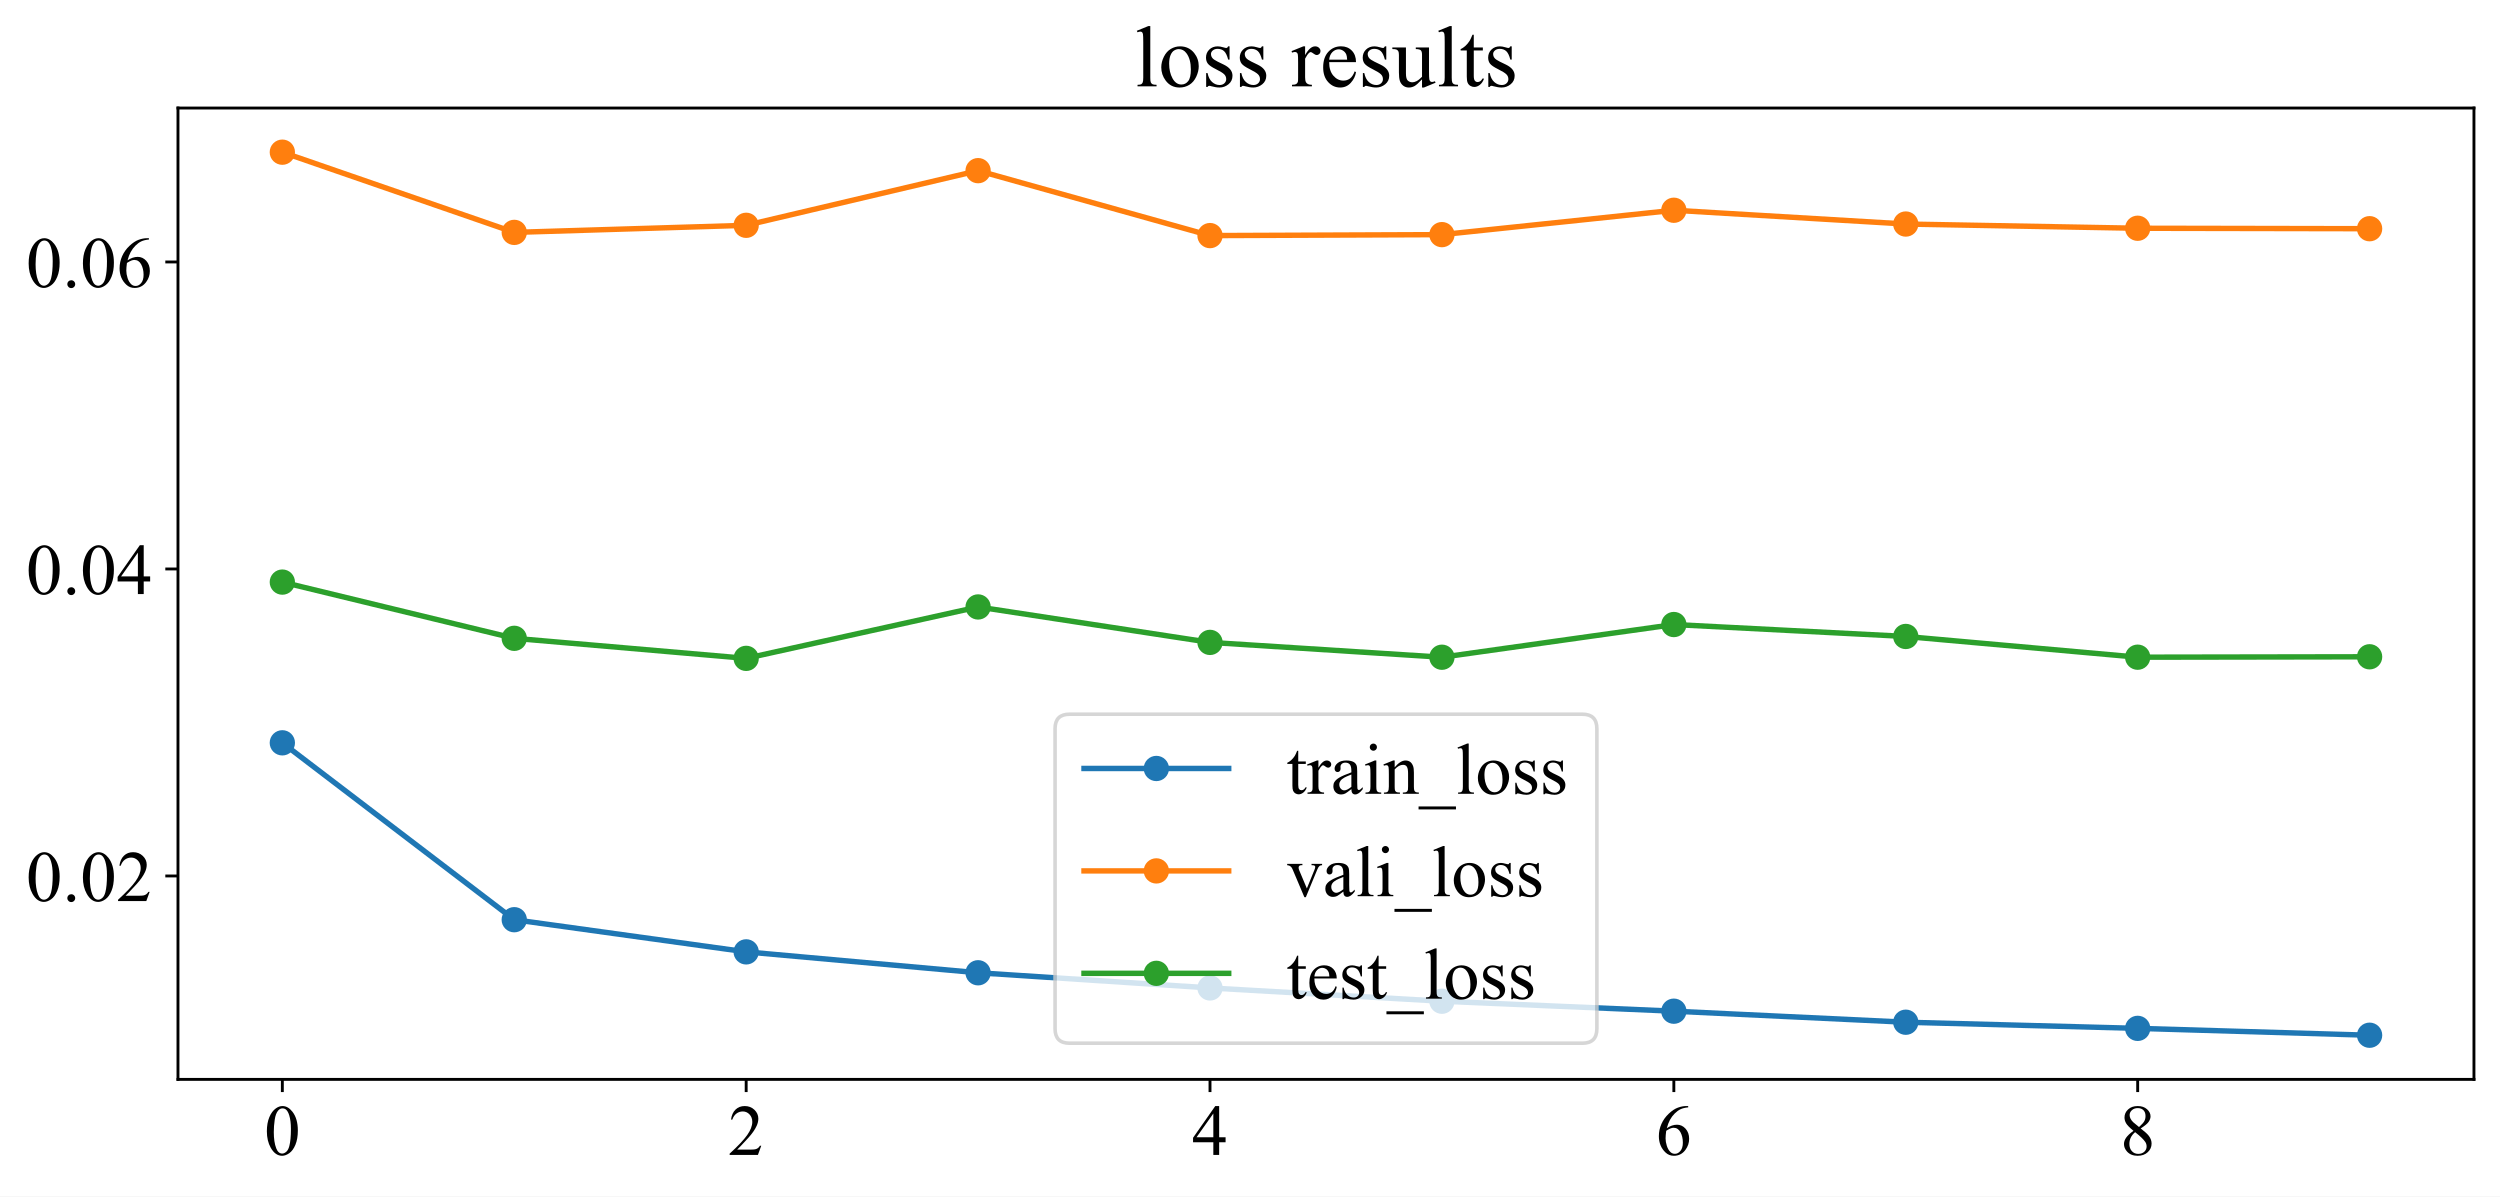
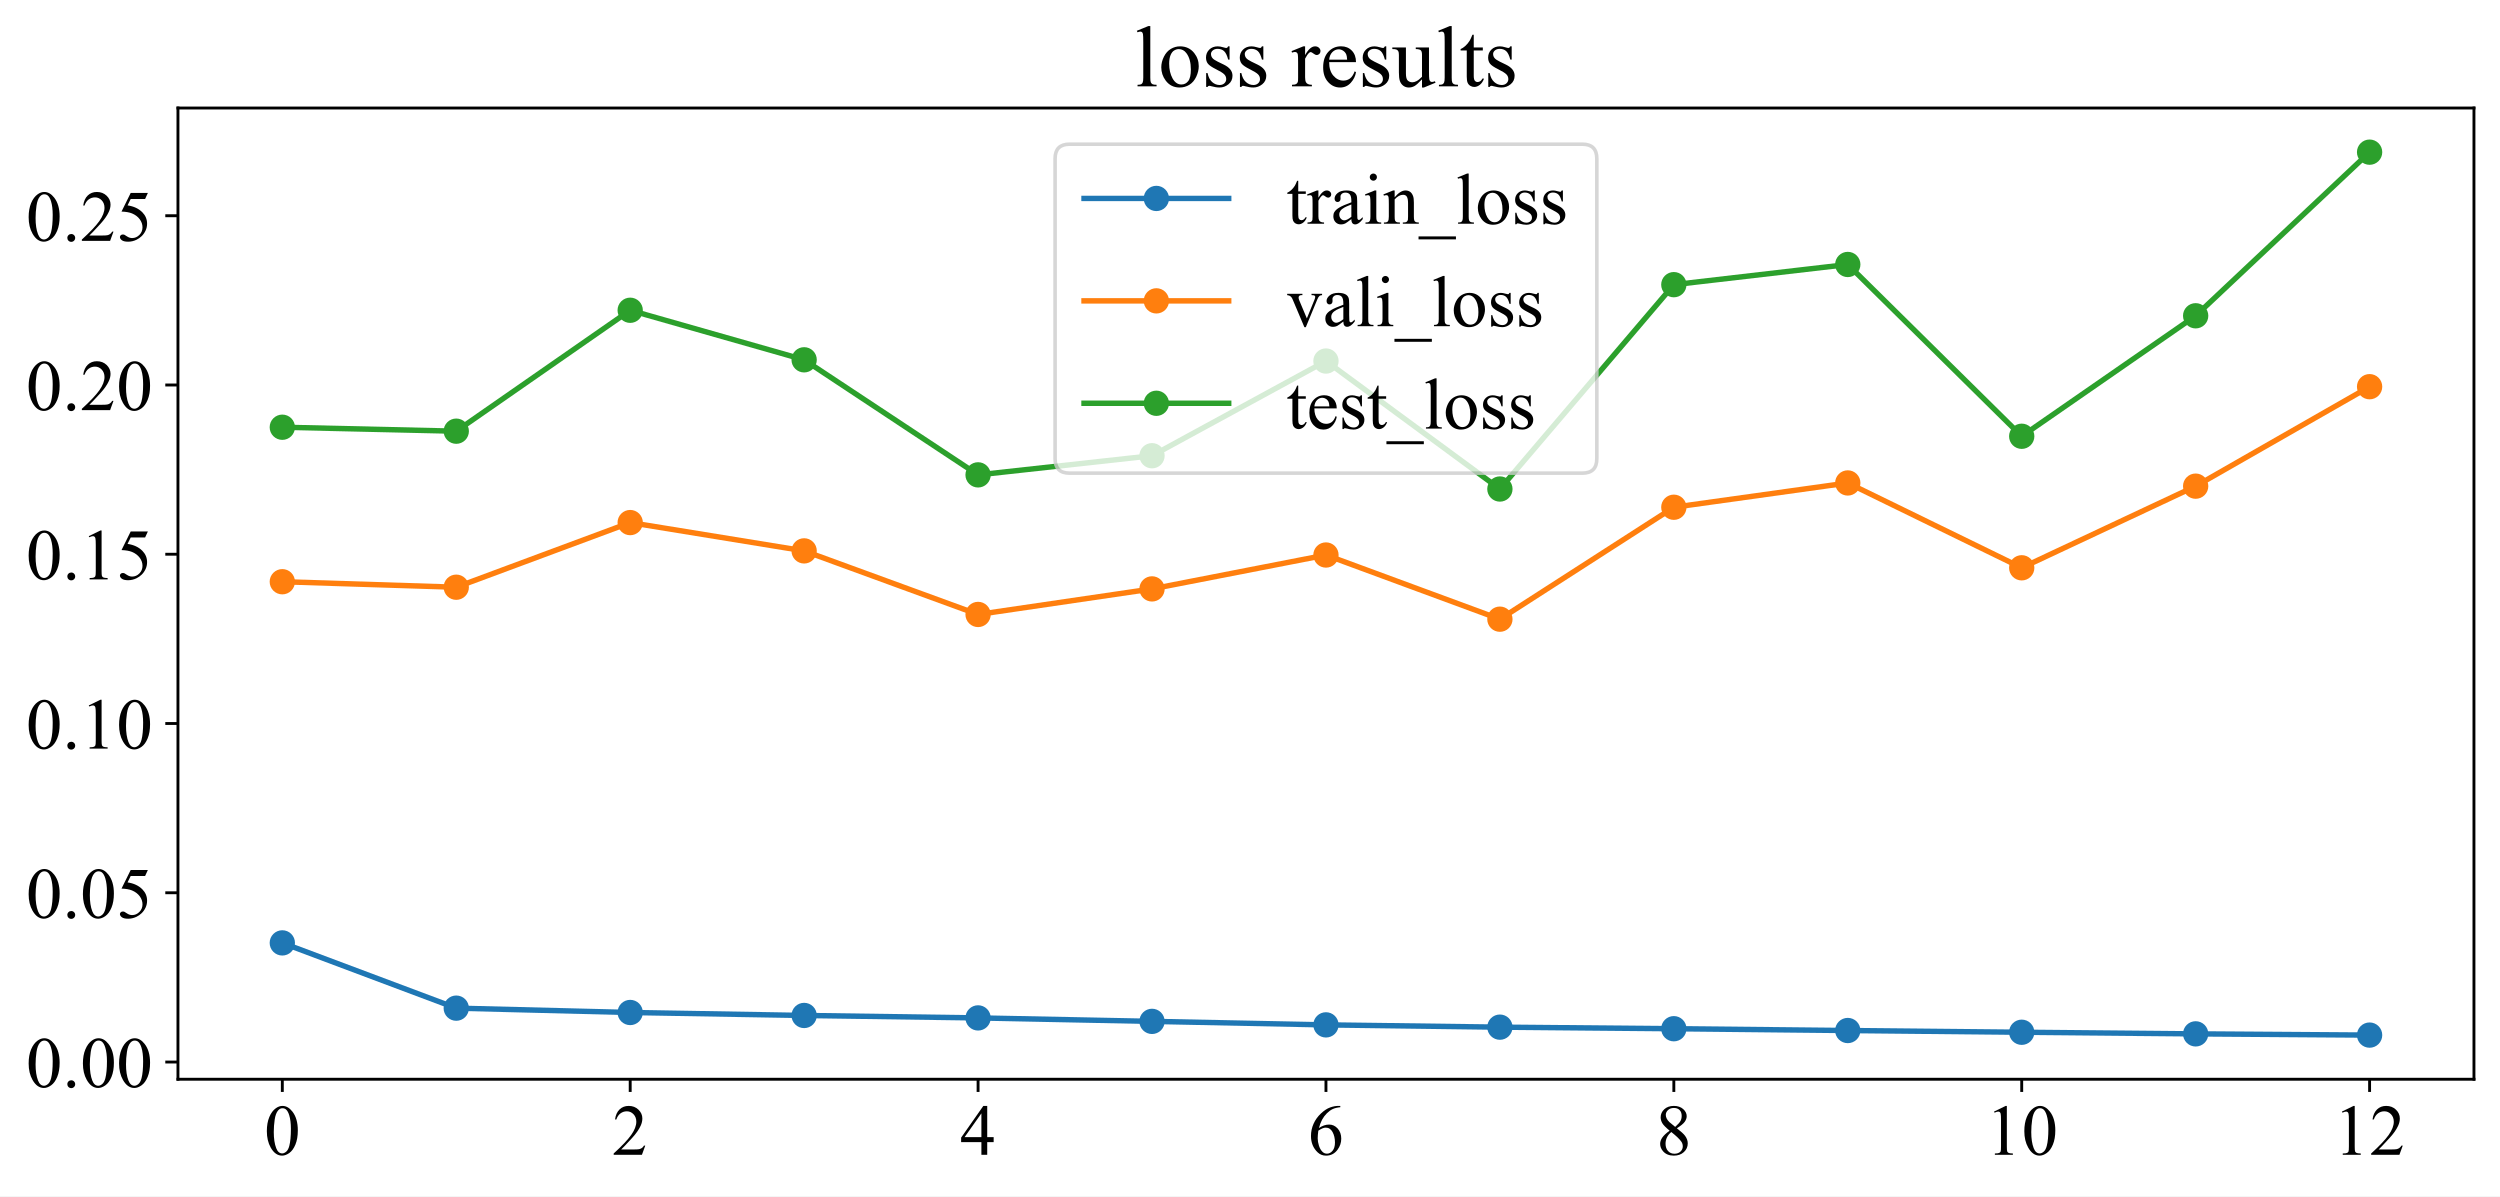
- <svg xmlns="http://www.w3.org/2000/svg" xmlns:xlink="http://www.w3.org/1999/xlink" width="691.1pt" height="330.751pt" viewBox="0 0 691.1 330.751" version="1.1">
+ <svg xmlns="http://www.w3.org/2000/svg" xmlns:xlink="http://www.w3.org/1999/xlink" width="691.19pt" height="330.751pt" viewBox="0 0 691.19 330.751" version="1.1">
  <defs>
    <style type="text/css">*{stroke-linejoin: round; stroke-linecap: butt}</style>
  </defs>
  <g id="figure_1">
    <g id="patch_1">
-       <path d="M 0 330.751  L 691.1 330.751  L 691.1 0  L 0 0  z " style="fill: #ffffff" />
+       <path d="M 0 330.751  L 691.19 330.751  L 691.19 0  L 0 0  z " style="fill: #ffffff" />
    </g>
    <g id="axes_1">
      <g id="patch_2">
-         <path d="M 49.2 298.385  L 683.9 298.385  L 683.9 29.865  L 49.2 29.865  z " style="fill: #ffffff" />
+         <path d="M 49.2 298.385  L 683.99 298.385  L 683.99 29.865  L 49.2 29.865  z " style="fill: #ffffff" />
      </g>
      <g id="matplotlib.axis_1">
        <g id="xtick_1">
          <g id="line2d_1">
            <defs>
-               <path id="m72ae334129" d="M 0 0  L 0 3.5  " style="stroke: #000000; stroke-width: 0.8" />
+               <path id="m174ea16908" d="M 0 0  L 0 3.5  " style="stroke: #000000; stroke-width: 0.8" />
            </defs>
            <g>
-               <use xlink:href="#m72ae334129" x="78.05" y="298.385" style="stroke: #000000; stroke-width: 0.8" />
+               <use xlink:href="#m174ea16908" x="78.054" y="298.385" style="stroke: #000000; stroke-width: 0.8" />
            </g>
          </g>
          <g id="text_1">
-             <g transform="translate(73.05 319.2725) scale(0.2 -0.2)">
+             <g transform="translate(73.05409 319.2725) scale(0.2 -0.2)">
              <defs>
                <path id="TimesNewRomanPSMT-30" d="M 231 2094  Q 231 2819 450 3342  Q 669 3866 1031 4122  Q 1313 4325 1613 4325  Q 2100 4325 2488 3828  Q 2972 3213 2972 2159  Q 2972 1422 2759 906  Q 2547 391 2217 158  Q 1888 -75 1581 -75  Q 975 -75 572 641  Q 231 1244 231 2094  z M 844 2016  Q 844 1141 1059 588  Q 1238 122 1591 122  Q 1759 122 1940 273  Q 2122 425 2216 781  Q 2359 1319 2359 2297  Q 2359 3022 2209 3506  Q 2097 3866 1919 4016  Q 1791 4119 1609 4119  Q 1397 4119 1231 3928  Q 1006 3669 925 3112  Q 844 2556 844 2016  z " transform="scale(0.015625)" />
              </defs>
              <use xlink:href="#TimesNewRomanPSMT-30" />
            </g>
          </g>
        </g>
        <g id="xtick_2">
          <g id="line2d_2">
            <g>
-               <use xlink:href="#m72ae334129" x="206.272" y="298.385" style="stroke: #000000; stroke-width: 0.8" />
+               <use xlink:href="#m174ea16908" x="174.234" y="298.385" style="stroke: #000000; stroke-width: 0.8" />
            </g>
          </g>
          <g id="text_2">
-             <g transform="translate(201.2722 319.2725) scale(0.2 -0.2)">
+             <g transform="translate(169.2344 319.2725) scale(0.2 -0.2)">
              <defs>
                <path id="TimesNewRomanPSMT-32" d="M 2934 816  L 2638 0  L 138 0  L 138 116  Q 1241 1122 1691 1759  Q 2141 2397 2141 2925  Q 2141 3328 1894 3587  Q 1647 3847 1303 3847  Q 991 3847 742 3664  Q 494 3481 375 3128  L 259 3128  Q 338 3706 661 4015  Q 984 4325 1469 4325  Q 1984 4325 2329 3994  Q 2675 3663 2675 3213  Q 2675 2891 2525 2569  Q 2294 2063 1775 1497  Q 997 647 803 472  L 1909 472  Q 2247 472 2383 497  Q 2519 522 2628 598  Q 2738 675 2819 816  L 2934 816  z " transform="scale(0.015625)" />
              </defs>
              <use xlink:href="#TimesNewRomanPSMT-32" />
            </g>
          </g>
        </g>
        <g id="xtick_3">
          <g id="line2d_3">
            <g>
-               <use xlink:href="#m72ae334129" x="334.494" y="298.385" style="stroke: #000000; stroke-width: 0.8" />
+               <use xlink:href="#m174ea16908" x="270.415" y="298.385" style="stroke: #000000; stroke-width: 0.8" />
            </g>
          </g>
          <g id="text_3">
-             <g transform="translate(329.4944 319.2725) scale(0.2 -0.2)">
+             <g transform="translate(265.4147 319.2725) scale(0.2 -0.2)">
              <defs>
                <path id="TimesNewRomanPSMT-34" d="M 2978 1563  L 2978 1119  L 2409 1119  L 2409 0  L 1894 0  L 1894 1119  L 100 1119  L 100 1519  L 2066 4325  L 2409 4325  L 2409 1563  L 2978 1563  z M 1894 1563  L 1894 3666  L 406 1563  L 1894 1563  z " transform="scale(0.015625)" />
              </defs>
              <use xlink:href="#TimesNewRomanPSMT-34" />
            </g>
          </g>
        </g>
        <g id="xtick_4">
          <g id="line2d_4">
            <g>
-               <use xlink:href="#m72ae334129" x="462.717" y="298.385" style="stroke: #000000; stroke-width: 0.8" />
+               <use xlink:href="#m174ea16908" x="366.595" y="298.385" style="stroke: #000000; stroke-width: 0.8" />
            </g>
          </g>
          <g id="text_4">
-             <g transform="translate(457.7167 319.2725) scale(0.2 -0.2)">
+             <g transform="translate(361.595 319.2725) scale(0.2 -0.2)">
              <defs>
                <path id="TimesNewRomanPSMT-36" d="M 2869 4325  L 2869 4209  Q 2456 4169 2195 4045  Q 1934 3922 1679 3669  Q 1425 3416 1258 3105  Q 1091 2794 978 2366  Q 1428 2675 1881 2675  Q 2316 2675 2634 2325  Q 2953 1975 2953 1425  Q 2953 894 2631 456  Q 2244 -75 1606 -75  Q 1172 -75 869 213  Q 275 772 275 1663  Q 275 2231 503 2743  Q 731 3256 1154 3653  Q 1578 4050 1965 4187  Q 2353 4325 2688 4325  L 2869 4325  z M 925 2138  Q 869 1716 869 1456  Q 869 1156 980 804  Q 1091 453 1309 247  Q 1469 100 1697 100  Q 1969 100 2183 356  Q 2397 613 2397 1088  Q 2397 1622 2184 2012  Q 1972 2403 1581 2403  Q 1463 2403 1327 2353  Q 1191 2303 925 2138  z " transform="scale(0.015625)" />
              </defs>
              <use xlink:href="#TimesNewRomanPSMT-36" />
            </g>
          </g>
        </g>
        <g id="xtick_5">
          <g id="line2d_5">
            <g>
-               <use xlink:href="#m72ae334129" x="590.939" y="298.385" style="stroke: #000000; stroke-width: 0.8" />
+               <use xlink:href="#m174ea16908" x="462.775" y="298.385" style="stroke: #000000; stroke-width: 0.8" />
            </g>
          </g>
          <g id="text_5">
-             <g transform="translate(585.9389 319.2725) scale(0.2 -0.2)">
+             <g transform="translate(457.7753 319.2725) scale(0.2 -0.2)">
              <defs>
                <path id="TimesNewRomanPSMT-38" d="M 1228 2134  Q 725 2547 579 2797  Q 434 3047 434 3316  Q 434 3728 753 4026  Q 1072 4325 1600 4325  Q 2113 4325 2425 4047  Q 2738 3769 2738 3413  Q 2738 3175 2569 2928  Q 2400 2681 1866 2347  Q 2416 1922 2594 1678  Q 2831 1359 2831 1006  Q 2831 559 2490 242  Q 2150 -75 1597 -75  Q 994 -75 656 303  Q 388 606 388 966  Q 388 1247 577 1523  Q 766 1800 1228 2134  z M 1719 2469  Q 2094 2806 2194 3001  Q 2294 3197 2294 3444  Q 2294 3772 2109 3958  Q 1925 4144 1606 4144  Q 1288 4144 1088 3959  Q 888 3775 888 3528  Q 888 3366 970 3203  Q 1053 3041 1206 2894  L 1719 2469  z M 1375 2016  Q 1116 1797 991 1539  Q 866 1281 866 981  Q 866 578 1086 336  Q 1306 94 1647 94  Q 1984 94 2187 284  Q 2391 475 2391 747  Q 2391 972 2272 1150  Q 2050 1481 1375 2016  z " transform="scale(0.015625)" />
              </defs>
              <use xlink:href="#TimesNewRomanPSMT-38" />
+             </g>
+           </g>
+         </g>
+         <g id="xtick_6">
+           <g id="line2d_6">
+             <g>
+               <use xlink:href="#m174ea16908" x="558.956" y="298.385" style="stroke: #000000; stroke-width: 0.8" />
+             </g>
+           </g>
+           <g id="text_6">
+             <g transform="translate(548.9556 319.2725) scale(0.2 -0.2)">
+               <defs>
+                 <path id="TimesNewRomanPSMT-31" d="M 750 3822  L 1781 4325  L 1884 4325  L 1884 747  Q 1884 391 1914 303  Q 1944 216 2037 169  Q 2131 122 2419 116  L 2419 0  L 825 0  L 825 116  Q 1125 122 1212 167  Q 1300 213 1334 289  Q 1369 366 1369 747  L 1369 3034  Q 1369 3497 1338 3628  Q 1316 3728 1258 3775  Q 1200 3822 1119 3822  Q 1003 3822 797 3725  L 750 3822  z " transform="scale(0.015625)" />
+               </defs>
+               <use xlink:href="#TimesNewRomanPSMT-31" />
+               <use xlink:href="#TimesNewRomanPSMT-30" x="50" />
+             </g>
+           </g>
+         </g>
+         <g id="xtick_7">
+           <g id="line2d_7">
+             <g>
+               <use xlink:href="#m174ea16908" x="655.136" y="298.385" style="stroke: #000000; stroke-width: 0.8" />
+             </g>
+           </g>
+           <g id="text_7">
+             <g transform="translate(645.1359 319.2725) scale(0.2 -0.2)">
+               <use xlink:href="#TimesNewRomanPSMT-31" />
+               <use xlink:href="#TimesNewRomanPSMT-32" x="50" />
            </g>
          </g>
        </g>
      </g>
      <g id="matplotlib.axis_2">
        <g id="ytick_1">
-           <g id="line2d_6">
+           <g id="line2d_8">
            <defs>
-               <path id="m6abecfc20e" d="M 0 0  L -3.5 0  " style="stroke: #000000; stroke-width: 0.8" />
+               <path id="mb1929c6c15" d="M 0 0  L -3.5 0  " style="stroke: #000000; stroke-width: 0.8" />
            </defs>
            <g>
-               <use xlink:href="#m6abecfc20e" x="49.2" y="242.15" style="stroke: #000000; stroke-width: 0.8" />
-             </g>
-           </g>
-           <g id="text_6">
-             <g transform="translate(7.2 249.0934) scale(0.2 -0.2)">
+               <use xlink:href="#mb1929c6c15" x="49.2" y="293.622" style="stroke: #000000; stroke-width: 0.8" />
+             </g>
+           </g>
+           <g id="text_8">
+             <g transform="translate(7.2 300.5655) scale(0.2 -0.2)">
              <defs>
                <path id="TimesNewRomanPSMT-2e" d="M 800 606  Q 947 606 1047 504  Q 1147 403 1147 259  Q 1147 116 1045 14  Q 944 -88 800 -88  Q 656 -88 554 14  Q 453 116 453 259  Q 453 406 554 506  Q 656 606 800 606  z " transform="scale(0.015625)" />
              </defs>
              <use xlink:href="#TimesNewRomanPSMT-30" />
              <use xlink:href="#TimesNewRomanPSMT-2e" x="50" />
              <use xlink:href="#TimesNewRomanPSMT-30" x="75" />
-               <use xlink:href="#TimesNewRomanPSMT-32" x="125" />
+               <use xlink:href="#TimesNewRomanPSMT-30" x="125" />
            </g>
          </g>
        </g>
        <g id="ytick_2">
-           <g id="line2d_7">
-             <g>
-               <use xlink:href="#m6abecfc20e" x="49.2" y="157.286" style="stroke: #000000; stroke-width: 0.8" />
-             </g>
-           </g>
-           <g id="text_7">
-             <g transform="translate(7.2 164.2299) scale(0.2 -0.2)">
+           <g id="line2d_9">
+             <g>
+               <use xlink:href="#mb1929c6c15" x="49.2" y="246.827" style="stroke: #000000; stroke-width: 0.8" />
+             </g>
+           </g>
+           <g id="text_9">
+             <g transform="translate(7.2 253.7706) scale(0.2 -0.2)">
+               <defs>
+                 <path id="TimesNewRomanPSMT-35" d="M 2778 4238  L 2534 3706  L 1259 3706  L 981 3138  Q 1809 3016 2294 2522  Q 2709 2097 2709 1522  Q 2709 1188 2573 903  Q 2438 619 2231 419  Q 2025 219 1772 97  Q 1413 -75 1034 -75  Q 653 -75 479 54  Q 306 184 306 341  Q 306 428 378 495  Q 450 563 559 563  Q 641 563 702 538  Q 763 513 909 409  Q 1144 247 1384 247  Q 1750 247 2026 523  Q 2303 800 2303 1197  Q 2303 1581 2056 1914  Q 1809 2247 1375 2428  Q 1034 2569 447 2591  L 1259 4238  L 2778 4238  z " transform="scale(0.015625)" />
+               </defs>
              <use xlink:href="#TimesNewRomanPSMT-30" />
              <use xlink:href="#TimesNewRomanPSMT-2e" x="50" />
              <use xlink:href="#TimesNewRomanPSMT-30" x="75" />
-               <use xlink:href="#TimesNewRomanPSMT-34" x="125" />
+               <use xlink:href="#TimesNewRomanPSMT-35" x="125" />
            </g>
          </g>
        </g>
        <g id="ytick_3">
-           <g id="line2d_8">
-             <g>
-               <use xlink:href="#m6abecfc20e" x="49.2" y="72.423" style="stroke: #000000; stroke-width: 0.8" />
-             </g>
-           </g>
-           <g id="text_8">
-             <g transform="translate(7.2 79.36637) scale(0.2 -0.2)">
-               <use xlink:href="#TimesNewRomanPSMT-30" />
-               <use xlink:href="#TimesNewRomanPSMT-2e" x="50" />
-               <use xlink:href="#TimesNewRomanPSMT-30" x="75" />
-               <use xlink:href="#TimesNewRomanPSMT-36" x="125" />
-             </g>
-           </g>
-         </g>
-       </g>
-       <g id="line2d_9">
-         <path d="M 78.05 205.345  L 142.161 254.243  L 206.272 263.136  L 270.383 268.914  L 334.494 273.11  L 398.606 276.779  L 462.717 279.535  L 526.828 282.583  L 590.939 284.282  L 655.05 286.18  " clip-path="url(#pd5f0720e2c)" style="fill: none; stroke: #1f77b4; stroke-width: 1.5; stroke-linecap: square" />
+           <g id="line2d_10">
+             <g>
+               <use xlink:href="#mb1929c6c15" x="49.2" y="200.032" style="stroke: #000000; stroke-width: 0.8" />
+             </g>
+           </g>
+           <g id="text_10">
+             <g transform="translate(7.2 206.9757) scale(0.2 -0.2)">
+               <use xlink:href="#TimesNewRomanPSMT-30" />
+               <use xlink:href="#TimesNewRomanPSMT-2e" x="50" />
+               <use xlink:href="#TimesNewRomanPSMT-31" x="75" />
+               <use xlink:href="#TimesNewRomanPSMT-30" x="125" />
+             </g>
+           </g>
+         </g>
+         <g id="ytick_4">
+           <g id="line2d_11">
+             <g>
+               <use xlink:href="#mb1929c6c15" x="49.2" y="153.237" style="stroke: #000000; stroke-width: 0.8" />
+             </g>
+           </g>
+           <g id="text_11">
+             <g transform="translate(7.2 160.1807) scale(0.2 -0.2)">
+               <use xlink:href="#TimesNewRomanPSMT-30" />
+               <use xlink:href="#TimesNewRomanPSMT-2e" x="50" />
+               <use xlink:href="#TimesNewRomanPSMT-31" x="75" />
+               <use xlink:href="#TimesNewRomanPSMT-35" x="125" />
+             </g>
+           </g>
+         </g>
+         <g id="ytick_5">
+           <g id="line2d_12">
+             <g>
+               <use xlink:href="#mb1929c6c15" x="49.2" y="106.442" style="stroke: #000000; stroke-width: 0.8" />
+             </g>
+           </g>
+           <g id="text_12">
+             <g transform="translate(7.2 113.3858) scale(0.2 -0.2)">
+               <use xlink:href="#TimesNewRomanPSMT-30" />
+               <use xlink:href="#TimesNewRomanPSMT-2e" x="50" />
+               <use xlink:href="#TimesNewRomanPSMT-32" x="75" />
+               <use xlink:href="#TimesNewRomanPSMT-30" x="125" />
+             </g>
+           </g>
+         </g>
+         <g id="ytick_6">
+           <g id="line2d_13">
+             <g>
+               <use xlink:href="#mb1929c6c15" x="49.2" y="59.647" style="stroke: #000000; stroke-width: 0.8" />
+             </g>
+           </g>
+           <g id="text_13">
+             <g transform="translate(7.2 66.59082) scale(0.2 -0.2)">
+               <use xlink:href="#TimesNewRomanPSMT-30" />
+               <use xlink:href="#TimesNewRomanPSMT-2e" x="50" />
+               <use xlink:href="#TimesNewRomanPSMT-32" x="75" />
+               <use xlink:href="#TimesNewRomanPSMT-35" x="125" />
+             </g>
+           </g>
+         </g>
+       </g>
+       <g id="line2d_14">
+         <path d="M 78.054 260.687  L 126.144 278.73  L 174.234 279.929  L 222.325 280.751  L 270.415 281.428  L 318.505 282.385  L 366.595 283.354  L 414.685 283.984  L 462.775 284.416  L 510.865 284.914  L 558.956 285.394  L 607.046 285.839  L 655.136 286.18  " clip-path="url(#p9325fe1155)" style="fill: none; stroke: #1f77b4; stroke-width: 1.5; stroke-linecap: square" />
        <defs>
-           <path id="mfdbf5a619e" d="M 0 3  C 0.796 3 1.559 2.684 2.121 2.121  C 2.684 1.559 3 0.796 3 0  C 3 -0.796 2.684 -1.559 2.121 -2.121  C 1.559 -2.684 0.796 -3 0 -3  C -0.796 -3 -1.559 -2.684 -2.121 -2.121  C -2.684 -1.559 -3 -0.796 -3 0  C -3 0.796 -2.684 1.559 -2.121 2.121  C -1.559 2.684 -0.796 3 0 3  z " style="stroke: #1f77b4" />
+           <path id="m4ba8de6ecf" d="M 0 3  C 0.796 3 1.559 2.684 2.121 2.121  C 2.684 1.559 3 0.796 3 0  C 3 -0.796 2.684 -1.559 2.121 -2.121  C 1.559 -2.684 0.796 -3 0 -3  C -0.796 -3 -1.559 -2.684 -2.121 -2.121  C -2.684 -1.559 -3 -0.796 -3 0  C -3 0.796 -2.684 1.559 -2.121 2.121  C -1.559 2.684 -0.796 3 0 3  z " style="stroke: #1f77b4" />
        </defs>
-         <g clip-path="url(#pd5f0720e2c)">
-           <use xlink:href="#mfdbf5a619e" x="78.05" y="205.345" style="fill: #1f77b4; stroke: #1f77b4" />
-           <use xlink:href="#mfdbf5a619e" x="142.161" y="254.243" style="fill: #1f77b4; stroke: #1f77b4" />
-           <use xlink:href="#mfdbf5a619e" x="206.272" y="263.136" style="fill: #1f77b4; stroke: #1f77b4" />
-           <use xlink:href="#mfdbf5a619e" x="270.383" y="268.914" style="fill: #1f77b4; stroke: #1f77b4" />
-           <use xlink:href="#mfdbf5a619e" x="334.494" y="273.11" style="fill: #1f77b4; stroke: #1f77b4" />
-           <use xlink:href="#mfdbf5a619e" x="398.606" y="276.779" style="fill: #1f77b4; stroke: #1f77b4" />
-           <use xlink:href="#mfdbf5a619e" x="462.717" y="279.535" style="fill: #1f77b4; stroke: #1f77b4" />
-           <use xlink:href="#mfdbf5a619e" x="526.828" y="282.583" style="fill: #1f77b4; stroke: #1f77b4" />
-           <use xlink:href="#mfdbf5a619e" x="590.939" y="284.282" style="fill: #1f77b4; stroke: #1f77b4" />
-           <use xlink:href="#mfdbf5a619e" x="655.05" y="286.18" style="fill: #1f77b4; stroke: #1f77b4" />
-         </g>
-       </g>
-       <g id="line2d_10">
-         <path d="M 78.05 42.07  L 142.161 64.242  L 206.272 62.284  L 270.383 47.177  L 334.494 65.128  L 398.606 64.861  L 462.717 58.124  L 526.828 61.932  L 590.939 63.098  L 655.05 63.223  " clip-path="url(#pd5f0720e2c)" style="fill: none; stroke: #ff7f0e; stroke-width: 1.5; stroke-linecap: square" />
+         <g clip-path="url(#p9325fe1155)">
+           <use xlink:href="#m4ba8de6ecf" x="78.054" y="260.687" style="fill: #1f77b4; stroke: #1f77b4" />
+           <use xlink:href="#m4ba8de6ecf" x="126.144" y="278.73" style="fill: #1f77b4; stroke: #1f77b4" />
+           <use xlink:href="#m4ba8de6ecf" x="174.234" y="279.929" style="fill: #1f77b4; stroke: #1f77b4" />
+           <use xlink:href="#m4ba8de6ecf" x="222.325" y="280.751" style="fill: #1f77b4; stroke: #1f77b4" />
+           <use xlink:href="#m4ba8de6ecf" x="270.415" y="281.428" style="fill: #1f77b4; stroke: #1f77b4" />
+           <use xlink:href="#m4ba8de6ecf" x="318.505" y="282.385" style="fill: #1f77b4; stroke: #1f77b4" />
+           <use xlink:href="#m4ba8de6ecf" x="366.595" y="283.354" style="fill: #1f77b4; stroke: #1f77b4" />
+           <use xlink:href="#m4ba8de6ecf" x="414.685" y="283.984" style="fill: #1f77b4; stroke: #1f77b4" />
+           <use xlink:href="#m4ba8de6ecf" x="462.775" y="284.416" style="fill: #1f77b4; stroke: #1f77b4" />
+           <use xlink:href="#m4ba8de6ecf" x="510.865" y="284.914" style="fill: #1f77b4; stroke: #1f77b4" />
+           <use xlink:href="#m4ba8de6ecf" x="558.956" y="285.394" style="fill: #1f77b4; stroke: #1f77b4" />
+           <use xlink:href="#m4ba8de6ecf" x="607.046" y="285.839" style="fill: #1f77b4; stroke: #1f77b4" />
+           <use xlink:href="#m4ba8de6ecf" x="655.136" y="286.18" style="fill: #1f77b4; stroke: #1f77b4" />
+         </g>
+       </g>
+       <g id="line2d_15">
+         <path d="M 78.054 160.834  L 126.144 162.352  L 174.234 144.48  L 222.325 152.306  L 270.415 169.882  L 318.505 162.818  L 366.595 153.447  L 414.685 171.188  L 462.775 140.242  L 510.865 133.525  L 558.956 156.983  L 607.046 134.411  L 655.136 106.911  " clip-path="url(#p9325fe1155)" style="fill: none; stroke: #ff7f0e; stroke-width: 1.5; stroke-linecap: square" />
        <defs>
-           <path id="m4a6d168b39" d="M 0 3  C 0.796 3 1.559 2.684 2.121 2.121  C 2.684 1.559 3 0.796 3 0  C 3 -0.796 2.684 -1.559 2.121 -2.121  C 1.559 -2.684 0.796 -3 0 -3  C -0.796 -3 -1.559 -2.684 -2.121 -2.121  C -2.684 -1.559 -3 -0.796 -3 0  C -3 0.796 -2.684 1.559 -2.121 2.121  C -1.559 2.684 -0.796 3 0 3  z " style="stroke: #ff7f0e" />
+           <path id="m6148470249" d="M 0 3  C 0.796 3 1.559 2.684 2.121 2.121  C 2.684 1.559 3 0.796 3 0  C 3 -0.796 2.684 -1.559 2.121 -2.121  C 1.559 -2.684 0.796 -3 0 -3  C -0.796 -3 -1.559 -2.684 -2.121 -2.121  C -2.684 -1.559 -3 -0.796 -3 0  C -3 0.796 -2.684 1.559 -2.121 2.121  C -1.559 2.684 -0.796 3 0 3  z " style="stroke: #ff7f0e" />
        </defs>
-         <g clip-path="url(#pd5f0720e2c)">
-           <use xlink:href="#m4a6d168b39" x="78.05" y="42.07" style="fill: #ff7f0e; stroke: #ff7f0e" />
-           <use xlink:href="#m4a6d168b39" x="142.161" y="64.242" style="fill: #ff7f0e; stroke: #ff7f0e" />
-           <use xlink:href="#m4a6d168b39" x="206.272" y="62.284" style="fill: #ff7f0e; stroke: #ff7f0e" />
-           <use xlink:href="#m4a6d168b39" x="270.383" y="47.177" style="fill: #ff7f0e; stroke: #ff7f0e" />
-           <use xlink:href="#m4a6d168b39" x="334.494" y="65.128" style="fill: #ff7f0e; stroke: #ff7f0e" />
-           <use xlink:href="#m4a6d168b39" x="398.606" y="64.861" style="fill: #ff7f0e; stroke: #ff7f0e" />
-           <use xlink:href="#m4a6d168b39" x="462.717" y="58.124" style="fill: #ff7f0e; stroke: #ff7f0e" />
-           <use xlink:href="#m4a6d168b39" x="526.828" y="61.932" style="fill: #ff7f0e; stroke: #ff7f0e" />
-           <use xlink:href="#m4a6d168b39" x="590.939" y="63.098" style="fill: #ff7f0e; stroke: #ff7f0e" />
-           <use xlink:href="#m4a6d168b39" x="655.05" y="63.223" style="fill: #ff7f0e; stroke: #ff7f0e" />
-         </g>
-       </g>
-       <g id="line2d_11">
-         <path d="M 78.05 160.915  L 142.161 176.457  L 206.272 181.999  L 270.383 167.785  L 334.494 177.584  L 398.606 181.685  L 462.717 172.647  L 526.828 175.943  L 590.939 181.675  L 655.05 181.562  " clip-path="url(#pd5f0720e2c)" style="fill: none; stroke: #2ca02c; stroke-width: 1.5; stroke-linecap: square" />
+         <g clip-path="url(#p9325fe1155)">
+           <use xlink:href="#m6148470249" x="78.054" y="160.834" style="fill: #ff7f0e; stroke: #ff7f0e" />
+           <use xlink:href="#m6148470249" x="126.144" y="162.352" style="fill: #ff7f0e; stroke: #ff7f0e" />
+           <use xlink:href="#m6148470249" x="174.234" y="144.48" style="fill: #ff7f0e; stroke: #ff7f0e" />
+           <use xlink:href="#m6148470249" x="222.325" y="152.306" style="fill: #ff7f0e; stroke: #ff7f0e" />
+           <use xlink:href="#m6148470249" x="270.415" y="169.882" style="fill: #ff7f0e; stroke: #ff7f0e" />
+           <use xlink:href="#m6148470249" x="318.505" y="162.818" style="fill: #ff7f0e; stroke: #ff7f0e" />
+           <use xlink:href="#m6148470249" x="366.595" y="153.447" style="fill: #ff7f0e; stroke: #ff7f0e" />
+           <use xlink:href="#m6148470249" x="414.685" y="171.188" style="fill: #ff7f0e; stroke: #ff7f0e" />
+           <use xlink:href="#m6148470249" x="462.775" y="140.242" style="fill: #ff7f0e; stroke: #ff7f0e" />
+           <use xlink:href="#m6148470249" x="510.865" y="133.525" style="fill: #ff7f0e; stroke: #ff7f0e" />
+           <use xlink:href="#m6148470249" x="558.956" y="156.983" style="fill: #ff7f0e; stroke: #ff7f0e" />
+           <use xlink:href="#m6148470249" x="607.046" y="134.411" style="fill: #ff7f0e; stroke: #ff7f0e" />
+           <use xlink:href="#m6148470249" x="655.136" y="106.911" style="fill: #ff7f0e; stroke: #ff7f0e" />
+         </g>
+       </g>
+       <g id="line2d_16">
+         <path d="M 78.054 118.119  L 126.144 119.212  L 174.234 85.781  L 222.325 99.479  L 270.415 131.289  L 318.505 125.997  L 366.595 99.819  L 414.685 135.2  L 462.775 78.703  L 510.865 73.121  L 558.956 120.617  L 607.046 87.307  L 655.136 42.07  " clip-path="url(#p9325fe1155)" style="fill: none; stroke: #2ca02c; stroke-width: 1.5; stroke-linecap: square" />
        <defs>
-           <path id="m6dfa71171b" d="M 0 3  C 0.796 3 1.559 2.684 2.121 2.121  C 2.684 1.559 3 0.796 3 0  C 3 -0.796 2.684 -1.559 2.121 -2.121  C 1.559 -2.684 0.796 -3 0 -3  C -0.796 -3 -1.559 -2.684 -2.121 -2.121  C -2.684 -1.559 -3 -0.796 -3 0  C -3 0.796 -2.684 1.559 -2.121 2.121  C -1.559 2.684 -0.796 3 0 3  z " style="stroke: #2ca02c" />
+           <path id="m17bb703075" d="M 0 3  C 0.796 3 1.559 2.684 2.121 2.121  C 2.684 1.559 3 0.796 3 0  C 3 -0.796 2.684 -1.559 2.121 -2.121  C 1.559 -2.684 0.796 -3 0 -3  C -0.796 -3 -1.559 -2.684 -2.121 -2.121  C -2.684 -1.559 -3 -0.796 -3 0  C -3 0.796 -2.684 1.559 -2.121 2.121  C -1.559 2.684 -0.796 3 0 3  z " style="stroke: #2ca02c" />
        </defs>
-         <g clip-path="url(#pd5f0720e2c)">
-           <use xlink:href="#m6dfa71171b" x="78.05" y="160.915" style="fill: #2ca02c; stroke: #2ca02c" />
-           <use xlink:href="#m6dfa71171b" x="142.161" y="176.457" style="fill: #2ca02c; stroke: #2ca02c" />
-           <use xlink:href="#m6dfa71171b" x="206.272" y="181.999" style="fill: #2ca02c; stroke: #2ca02c" />
-           <use xlink:href="#m6dfa71171b" x="270.383" y="167.785" style="fill: #2ca02c; stroke: #2ca02c" />
-           <use xlink:href="#m6dfa71171b" x="334.494" y="177.584" style="fill: #2ca02c; stroke: #2ca02c" />
-           <use xlink:href="#m6dfa71171b" x="398.606" y="181.685" style="fill: #2ca02c; stroke: #2ca02c" />
-           <use xlink:href="#m6dfa71171b" x="462.717" y="172.647" style="fill: #2ca02c; stroke: #2ca02c" />
-           <use xlink:href="#m6dfa71171b" x="526.828" y="175.943" style="fill: #2ca02c; stroke: #2ca02c" />
-           <use xlink:href="#m6dfa71171b" x="590.939" y="181.675" style="fill: #2ca02c; stroke: #2ca02c" />
-           <use xlink:href="#m6dfa71171b" x="655.05" y="181.562" style="fill: #2ca02c; stroke: #2ca02c" />
+         <g clip-path="url(#p9325fe1155)">
+           <use xlink:href="#m17bb703075" x="78.054" y="118.119" style="fill: #2ca02c; stroke: #2ca02c" />
+           <use xlink:href="#m17bb703075" x="126.144" y="119.212" style="fill: #2ca02c; stroke: #2ca02c" />
+           <use xlink:href="#m17bb703075" x="174.234" y="85.781" style="fill: #2ca02c; stroke: #2ca02c" />
+           <use xlink:href="#m17bb703075" x="222.325" y="99.479" style="fill: #2ca02c; stroke: #2ca02c" />
+           <use xlink:href="#m17bb703075" x="270.415" y="131.289" style="fill: #2ca02c; stroke: #2ca02c" />
+           <use xlink:href="#m17bb703075" x="318.505" y="125.997" style="fill: #2ca02c; stroke: #2ca02c" />
+           <use xlink:href="#m17bb703075" x="366.595" y="99.819" style="fill: #2ca02c; stroke: #2ca02c" />
+           <use xlink:href="#m17bb703075" x="414.685" y="135.2" style="fill: #2ca02c; stroke: #2ca02c" />
+           <use xlink:href="#m17bb703075" x="462.775" y="78.703" style="fill: #2ca02c; stroke: #2ca02c" />
+           <use xlink:href="#m17bb703075" x="510.865" y="73.121" style="fill: #2ca02c; stroke: #2ca02c" />
+           <use xlink:href="#m17bb703075" x="558.956" y="120.617" style="fill: #2ca02c; stroke: #2ca02c" />
+           <use xlink:href="#m17bb703075" x="607.046" y="87.307" style="fill: #2ca02c; stroke: #2ca02c" />
+           <use xlink:href="#m17bb703075" x="655.136" y="42.07" style="fill: #2ca02c; stroke: #2ca02c" />
        </g>
      </g>
      <g id="patch_3">
        <path d="M 49.2 298.385  L 49.2 29.865  " style="fill: none; stroke: #000000; stroke-width: 0.8; stroke-linejoin: miter; stroke-linecap: square" />
      </g>
      <g id="patch_4">
-         <path d="M 683.9 298.385  L 683.9 29.865  " style="fill: none; stroke: #000000; stroke-width: 0.8; stroke-linejoin: miter; stroke-linecap: square" />
+         <path d="M 683.99 298.385  L 683.99 29.865  " style="fill: none; stroke: #000000; stroke-width: 0.8; stroke-linejoin: miter; stroke-linecap: square" />
      </g>
      <g id="patch_5">
-         <path d="M 49.2 298.385  L 683.9 298.385  " style="fill: none; stroke: #000000; stroke-width: 0.8; stroke-linejoin: miter; stroke-linecap: square" />
+         <path d="M 49.2 298.385  L 683.99 298.385  " style="fill: none; stroke: #000000; stroke-width: 0.8; stroke-linejoin: miter; stroke-linecap: square" />
      </g>
      <g id="patch_6">
-         <path d="M 49.2 29.865  L 683.9 29.865  " style="fill: none; stroke: #000000; stroke-width: 0.8; stroke-linejoin: miter; stroke-linecap: square" />
-       </g>
-       <g id="text_9">
-         <g transform="translate(313.5437 23.865) scale(0.24 -0.24)">
+         <path d="M 49.2 29.865  L 683.99 29.865  " style="fill: none; stroke: #000000; stroke-width: 0.8; stroke-linejoin: miter; stroke-linecap: square" />
+       </g>
+       <g id="text_14">
+         <g transform="translate(313.5888 23.865) scale(0.24 -0.24)">
          <defs>
            <path id="TimesNewRomanPSMT-6c" d="M 1184 4444  L 1184 647  Q 1184 378 1223 290  Q 1263 203 1344 158  Q 1425 113 1647 113  L 1647 0  L 244 0  L 244 113  Q 441 113 512 153  Q 584 194 625 287  Q 666 381 666 647  L 666 3247  Q 666 3731 644 3842  Q 622 3953 573 3993  Q 525 4034 450 4034  Q 369 4034 244 3984  L 191 4094  L 1044 4444  L 1184 4444  z " transform="scale(0.015625)" />
            <path id="TimesNewRomanPSMT-6f" d="M 1600 2947  Q 2250 2947 2644 2453  Q 2978 2031 2978 1484  Q 2978 1100 2793 706  Q 2609 313 2286 112  Q 1963 -88 1566 -88  Q 919 -88 538 428  Q 216 863 216 1403  Q 216 1797 411 2186  Q 606 2575 925 2761  Q 1244 2947 1600 2947  z M 1503 2744  Q 1338 2744 1170 2645  Q 1003 2547 900 2300  Q 797 2053 797 1666  Q 797 1041 1045 587  Q 1294 134 1700 134  Q 2003 134 2200 384  Q 2397 634 2397 1244  Q 2397 2006 2069 2444  Q 1847 2744 1503 2744  z " transform="scale(0.015625)" />
            <path id="TimesNewRomanPSMT-73" d="M 2050 2947  L 2050 1972  L 1947 1972  Q 1828 2431 1642 2597  Q 1456 2763 1169 2763  Q 950 2763 815 2647  Q 681 2531 681 2391  Q 681 2216 781 2091  Q 878 1963 1175 1819  L 1631 1597  Q 2266 1288 2266 781  Q 2266 391 1970 151  Q 1675 -88 1309 -88  Q 1047 -88 709 6  Q 606 38 541 38  Q 469 38 428 -44  L 325 -44  L 325 978  L 428 978  Q 516 541 762 319  Q 1009 97 1316 97  Q 1531 97 1667 223  Q 1803 350 1803 528  Q 1803 744 1651 891  Q 1500 1038 1047 1263  Q 594 1488 453 1669  Q 313 1847 313 2119  Q 313 2472 555 2709  Q 797 2947 1181 2947  Q 1350 2947 1591 2875  Q 1750 2828 1803 2828  Q 1853 2828 1881 2850  Q 1909 2872 1947 2947  L 2050 2947  z " transform="scale(0.015625)" />
            <path id="TimesNewRomanPSMT-20" transform="scale(0.015625)" />
            <path id="TimesNewRomanPSMT-72" d="M 1038 2947  L 1038 2303  Q 1397 2947 1775 2947  Q 1947 2947 2059 2842  Q 2172 2738 2172 2600  Q 2172 2478 2090 2393  Q 2009 2309 1897 2309  Q 1788 2309 1652 2417  Q 1516 2525 1450 2525  Q 1394 2525 1328 2463  Q 1188 2334 1038 2041  L 1038 669  Q 1038 431 1097 309  Q 1138 225 1241 169  Q 1344 113 1538 113  L 1538 0  L 72 0  L 72 113  Q 291 113 397 181  Q 475 231 506 341  Q 522 394 522 644  L 522 1753  Q 522 2253 501 2348  Q 481 2444 426 2487  Q 372 2531 291 2531  Q 194 2531 72 2484  L 41 2597  L 906 2947  L 1038 2947  z " transform="scale(0.015625)" />
            <path id="TimesNewRomanPSMT-65" d="M 681 1784  Q 678 1147 991 784  Q 1303 422 1725 422  Q 2006 422 2214 576  Q 2422 731 2563 1106  L 2659 1044  Q 2594 616 2278 264  Q 1963 -88 1488 -88  Q 972 -88 605 314  Q 238 716 238 1394  Q 238 2128 614 2539  Q 991 2950 1559 2950  Q 2041 2950 2350 2633  Q 2659 2316 2659 1784  L 681 1784  z M 681 1966  L 2006 1966  Q 1991 2241 1941 2353  Q 1863 2528 1708 2628  Q 1553 2728 1384 2728  Q 1125 2728 920 2526  Q 716 2325 681 1966  z " transform="scale(0.015625)" />
            <path id="TimesNewRomanPSMT-75" d="M 2709 2863  L 2709 1128  Q 2709 631 2732 520  Q 2756 409 2807 365  Q 2859 322 2928 322  Q 3025 322 3147 375  L 3191 266  L 2334 -88  L 2194 -88  L 2194 519  Q 1825 119 1631 15  Q 1438 -88 1222 -88  Q 981 -88 804 51  Q 628 191 559 409  Q 491 628 491 1028  L 491 2306  Q 491 2509 447 2587  Q 403 2666 317 2708  Q 231 2750 6 2747  L 6 2863  L 1009 2863  L 1009 947  Q 1009 547 1148 422  Q 1288 297 1484 297  Q 1619 297 1789 381  Q 1959 466 2194 703  L 2194 2325  Q 2194 2569 2105 2655  Q 2016 2741 1734 2747  L 1734 2863  L 2709 2863  z " transform="scale(0.015625)" />
            <path id="TimesNewRomanPSMT-74" d="M 1031 3803  L 1031 2863  L 1700 2863  L 1700 2644  L 1031 2644  L 1031 788  Q 1031 509 1111 412  Q 1191 316 1316 316  Q 1419 316 1516 380  Q 1613 444 1666 569  L 1788 569  Q 1678 263 1478 108  Q 1278 -47 1066 -47  Q 922 -47 784 33  Q 647 113 581 261  Q 516 409 516 719  L 516 2644  L 63 2644  L 63 2747  Q 234 2816 414 2980  Q 594 3144 734 3369  Q 806 3488 934 3803  L 1031 3803  z " transform="scale(0.015625)" />
          </defs>
          <use xlink:href="#TimesNewRomanPSMT-6c" />
          <use xlink:href="#TimesNewRomanPSMT-6f" x="27.783" />
          <use xlink:href="#TimesNewRomanPSMT-73" x="77.783" />
          <use xlink:href="#TimesNewRomanPSMT-73" x="116.699" />
          <use xlink:href="#TimesNewRomanPSMT-20" x="155.615" />
          <use xlink:href="#TimesNewRomanPSMT-72" x="180.615" />
          <use xlink:href="#TimesNewRomanPSMT-65" x="213.916" />
          <use xlink:href="#TimesNewRomanPSMT-73" x="258.301" />
          <use xlink:href="#TimesNewRomanPSMT-75" x="297.217" />
          <use xlink:href="#TimesNewRomanPSMT-6c" x="347.217" />
          <use xlink:href="#TimesNewRomanPSMT-74" x="375" />
          <use xlink:href="#TimesNewRomanPSMT-73" x="402.783" />
        </g>
      </g>
      <g id="legend_1">
        <g id="patch_7">
-           <path d="M 295.663 288.385  L 437.438 288.385  Q 441.438 288.385 441.438 284.385  L 441.438 201.438  Q 441.438 197.438 437.438 197.438  L 295.663 197.438  Q 291.663 197.438 291.663 201.438  L 291.663 284.385  Q 291.663 288.385 295.663 288.385  z " style="fill: #ffffff; opacity: 0.8; stroke: #cccccc; stroke-linejoin: miter" />
-         </g>
-         <g id="line2d_12">
-           <path d="M 299.663 212.438  L 319.663 212.438  L 339.663 212.438  " style="fill: none; stroke: #1f77b4; stroke-width: 1.5; stroke-linecap: square" />
+           <path d="M 295.707 130.812  L 437.483 130.812  Q 441.483 130.812 441.483 126.812  L 441.483 43.865  Q 441.483 39.865 437.483 39.865  L 295.707 39.865  Q 291.707 39.865 291.707 43.865  L 291.707 126.812  Q 291.707 130.812 295.707 130.812  z " style="fill: #ffffff; opacity: 0.8; stroke: #cccccc; stroke-linejoin: miter" />
+         </g>
+         <g id="line2d_17">
+           <path d="M 299.707 54.865  L 319.707 54.865  L 339.707 54.865  " style="fill: none; stroke: #1f77b4; stroke-width: 1.5; stroke-linecap: square" />
          <g>
-             <use xlink:href="#mfdbf5a619e" x="319.663" y="212.438" style="fill: #1f77b4; stroke: #1f77b4" />
-           </g>
-         </g>
-         <g id="text_10">
-           <g transform="translate(355.6625 219.4381) scale(0.2 -0.2)">
+             <use xlink:href="#m4ba8de6ecf" x="319.707" y="54.865" style="fill: #1f77b4; stroke: #1f77b4" />
+           </g>
+         </g>
+         <g id="text_15">
+           <g transform="translate(355.7075 61.865) scale(0.2 -0.2)">
            <defs>
              <path id="TimesNewRomanPSMT-61" d="M 1822 413  Q 1381 72 1269 19  Q 1100 -59 909 -59  Q 613 -59 420 144  Q 228 347 228 678  Q 228 888 322 1041  Q 450 1253 767 1440  Q 1084 1628 1822 1897  L 1822 2009  Q 1822 2438 1686 2597  Q 1550 2756 1291 2756  Q 1094 2756 978 2650  Q 859 2544 859 2406  L 866 2225  Q 866 2081 792 2003  Q 719 1925 600 1925  Q 484 1925 411 2006  Q 338 2088 338 2228  Q 338 2497 613 2722  Q 888 2947 1384 2947  Q 1766 2947 2009 2819  Q 2194 2722 2281 2516  Q 2338 2381 2338 1966  L 2338 994  Q 2338 584 2353 492  Q 2369 400 2405 369  Q 2441 338 2488 338  Q 2538 338 2575 359  Q 2641 400 2828 588  L 2828 413  Q 2478 -56 2159 -56  Q 2006 -56 1915 50  Q 1825 156 1822 413  z M 1822 616  L 1822 1706  Q 1350 1519 1213 1441  Q 966 1303 859 1153  Q 753 1003 753 825  Q 753 600 887 451  Q 1022 303 1197 303  Q 1434 303 1822 616  z " transform="scale(0.015625)" />
              <path id="TimesNewRomanPSMT-69" d="M 928 4444  Q 1059 4444 1151 4351  Q 1244 4259 1244 4128  Q 1244 3997 1151 3903  Q 1059 3809 928 3809  Q 797 3809 703 3903  Q 609 3997 609 4128  Q 609 4259 701 4351  Q 794 4444 928 4444  z M 1188 2947  L 1188 647  Q 1188 378 1227 289  Q 1266 200 1342 156  Q 1419 113 1622 113  L 1622 0  L 231 0  L 231 113  Q 441 113 512 153  Q 584 194 626 287  Q 669 381 669 647  L 669 1750  Q 669 2216 641 2353  Q 619 2453 572 2492  Q 525 2531 444 2531  Q 356 2531 231 2484  L 188 2597  L 1050 2947  L 1188 2947  z " transform="scale(0.015625)" />
              <path id="TimesNewRomanPSMT-6e" d="M 1034 2341  Q 1538 2947 1994 2947  Q 2228 2947 2397 2830  Q 2566 2713 2666 2444  Q 2734 2256 2734 1869  L 2734 647  Q 2734 375 2778 278  Q 2813 200 2889 156  Q 2966 113 3172 113  L 3172 0  L 1756 0  L 1756 113  L 1816 113  Q 2016 113 2095 173  Q 2175 234 2206 353  Q 2219 400 2219 647  L 2219 1819  Q 2219 2209 2117 2386  Q 2016 2563 1775 2563  Q 1403 2563 1034 2156  L 1034 647  Q 1034 356 1069 288  Q 1113 197 1189 155  Q 1266 113 1500 113  L 1500 0  L 84 0  L 84 113  L 147 113  Q 366 113 442 223  Q 519 334 519 647  L 519 1709  Q 519 2225 495 2337  Q 472 2450 423 2490  Q 375 2531 294 2531  Q 206 2531 84 2484  L 38 2597  L 900 2947  L 1034 2947  L 1034 2341  z " transform="scale(0.015625)" />
              <path id="TimesNewRomanPSMT-5f" d="M 3256 -1381  L -53 -1381  L -53 -1119  L 3256 -1119  L 3256 -1381  z " transform="scale(0.015625)" />
            </defs>
            <use xlink:href="#TimesNewRomanPSMT-74" />
            <use xlink:href="#TimesNewRomanPSMT-72" x="27.783" />
            <use xlink:href="#TimesNewRomanPSMT-61" x="61.084" />
            <use xlink:href="#TimesNewRomanPSMT-69" x="105.469" />
            <use xlink:href="#TimesNewRomanPSMT-6e" x="133.252" />
            <use xlink:href="#TimesNewRomanPSMT-5f" x="183.252" />
            <use xlink:href="#TimesNewRomanPSMT-6c" x="233.252" />
            <use xlink:href="#TimesNewRomanPSMT-6f" x="261.035" />
            <use xlink:href="#TimesNewRomanPSMT-73" x="311.035" />
            <use xlink:href="#TimesNewRomanPSMT-73" x="349.951" />
          </g>
        </g>
-         <g id="line2d_13">
-           <path d="M 299.663 240.754  L 319.663 240.754  L 339.663 240.754  " style="fill: none; stroke: #ff7f0e; stroke-width: 1.5; stroke-linecap: square" />
+         <g id="line2d_18">
+           <path d="M 299.707 83.181  L 319.707 83.181  L 339.707 83.181  " style="fill: none; stroke: #ff7f0e; stroke-width: 1.5; stroke-linecap: square" />
          <g>
-             <use xlink:href="#m4a6d168b39" x="319.663" y="240.754" style="fill: #ff7f0e; stroke: #ff7f0e" />
-           </g>
-         </g>
-         <g id="text_11">
-           <g transform="translate(355.6625 247.7537) scale(0.2 -0.2)">
+             <use xlink:href="#m6148470249" x="319.707" y="83.181" style="fill: #ff7f0e; stroke: #ff7f0e" />
+           </g>
+         </g>
+         <g id="text_16">
+           <g transform="translate(355.7075 90.18063) scale(0.2 -0.2)">
            <defs>
              <path id="TimesNewRomanPSMT-76" d="M 53 2863  L 1400 2863  L 1400 2747  L 1313 2747  Q 1191 2747 1127 2687  Q 1063 2628 1063 2528  Q 1063 2419 1128 2269  L 1794 688  L 2463 2328  Q 2534 2503 2534 2594  Q 2534 2638 2509 2666  Q 2475 2713 2422 2730  Q 2369 2747 2206 2747  L 2206 2863  L 3141 2863  L 3141 2747  Q 2978 2734 2916 2681  Q 2806 2588 2719 2369  L 1703 -88  L 1575 -88  L 553 2328  Q 484 2497 421 2570  Q 359 2644 263 2694  Q 209 2722 53 2747  L 53 2863  z " transform="scale(0.015625)" />
            </defs>
            <use xlink:href="#TimesNewRomanPSMT-76" />
            <use xlink:href="#TimesNewRomanPSMT-61" x="50" />
            <use xlink:href="#TimesNewRomanPSMT-6c" x="94.385" />
            <use xlink:href="#TimesNewRomanPSMT-69" x="122.168" />
            <use xlink:href="#TimesNewRomanPSMT-5f" x="149.951" />
            <use xlink:href="#TimesNewRomanPSMT-6c" x="199.951" />
            <use xlink:href="#TimesNewRomanPSMT-6f" x="227.734" />
            <use xlink:href="#TimesNewRomanPSMT-73" x="277.734" />
            <use xlink:href="#TimesNewRomanPSMT-73" x="316.65" />
          </g>
        </g>
-         <g id="line2d_14">
-           <path d="M 299.663 269.069  L 319.663 269.069  L 339.663 269.069  " style="fill: none; stroke: #2ca02c; stroke-width: 1.5; stroke-linecap: square" />
+         <g id="line2d_19">
+           <path d="M 299.707 111.496  L 319.707 111.496  L 339.707 111.496  " style="fill: none; stroke: #2ca02c; stroke-width: 1.5; stroke-linecap: square" />
          <g>
-             <use xlink:href="#m6dfa71171b" x="319.663" y="269.069" style="fill: #2ca02c; stroke: #2ca02c" />
-           </g>
-         </g>
-         <g id="text_12">
-           <g transform="translate(355.6625 276.0694) scale(0.2 -0.2)">
+             <use xlink:href="#m17bb703075" x="319.707" y="111.496" style="fill: #2ca02c; stroke: #2ca02c" />
+           </g>
+         </g>
+         <g id="text_17">
+           <g transform="translate(355.7075 118.4963) scale(0.2 -0.2)">
            <use xlink:href="#TimesNewRomanPSMT-74" />
            <use xlink:href="#TimesNewRomanPSMT-65" x="27.783" />
            <use xlink:href="#TimesNewRomanPSMT-73" x="72.168" />
            <use xlink:href="#TimesNewRomanPSMT-74" x="111.084" />
            <use xlink:href="#TimesNewRomanPSMT-5f" x="138.867" />
            <use xlink:href="#TimesNewRomanPSMT-6c" x="188.867" />
            <use xlink:href="#TimesNewRomanPSMT-6f" x="216.65" />
            <use xlink:href="#TimesNewRomanPSMT-73" x="266.65" />
            <use xlink:href="#TimesNewRomanPSMT-73" x="305.566" />
          </g>
        </g>
      </g>
    </g>
  </g>
  <defs>
-     <clipPath id="pd5f0720e2c">
-       <rect x="49.2" y="29.865" width="634.7" height="268.52" />
+     <clipPath id="p9325fe1155">
+       <rect x="49.2" y="29.865" width="634.79" height="268.52" />
    </clipPath>
  </defs>
</svg>
